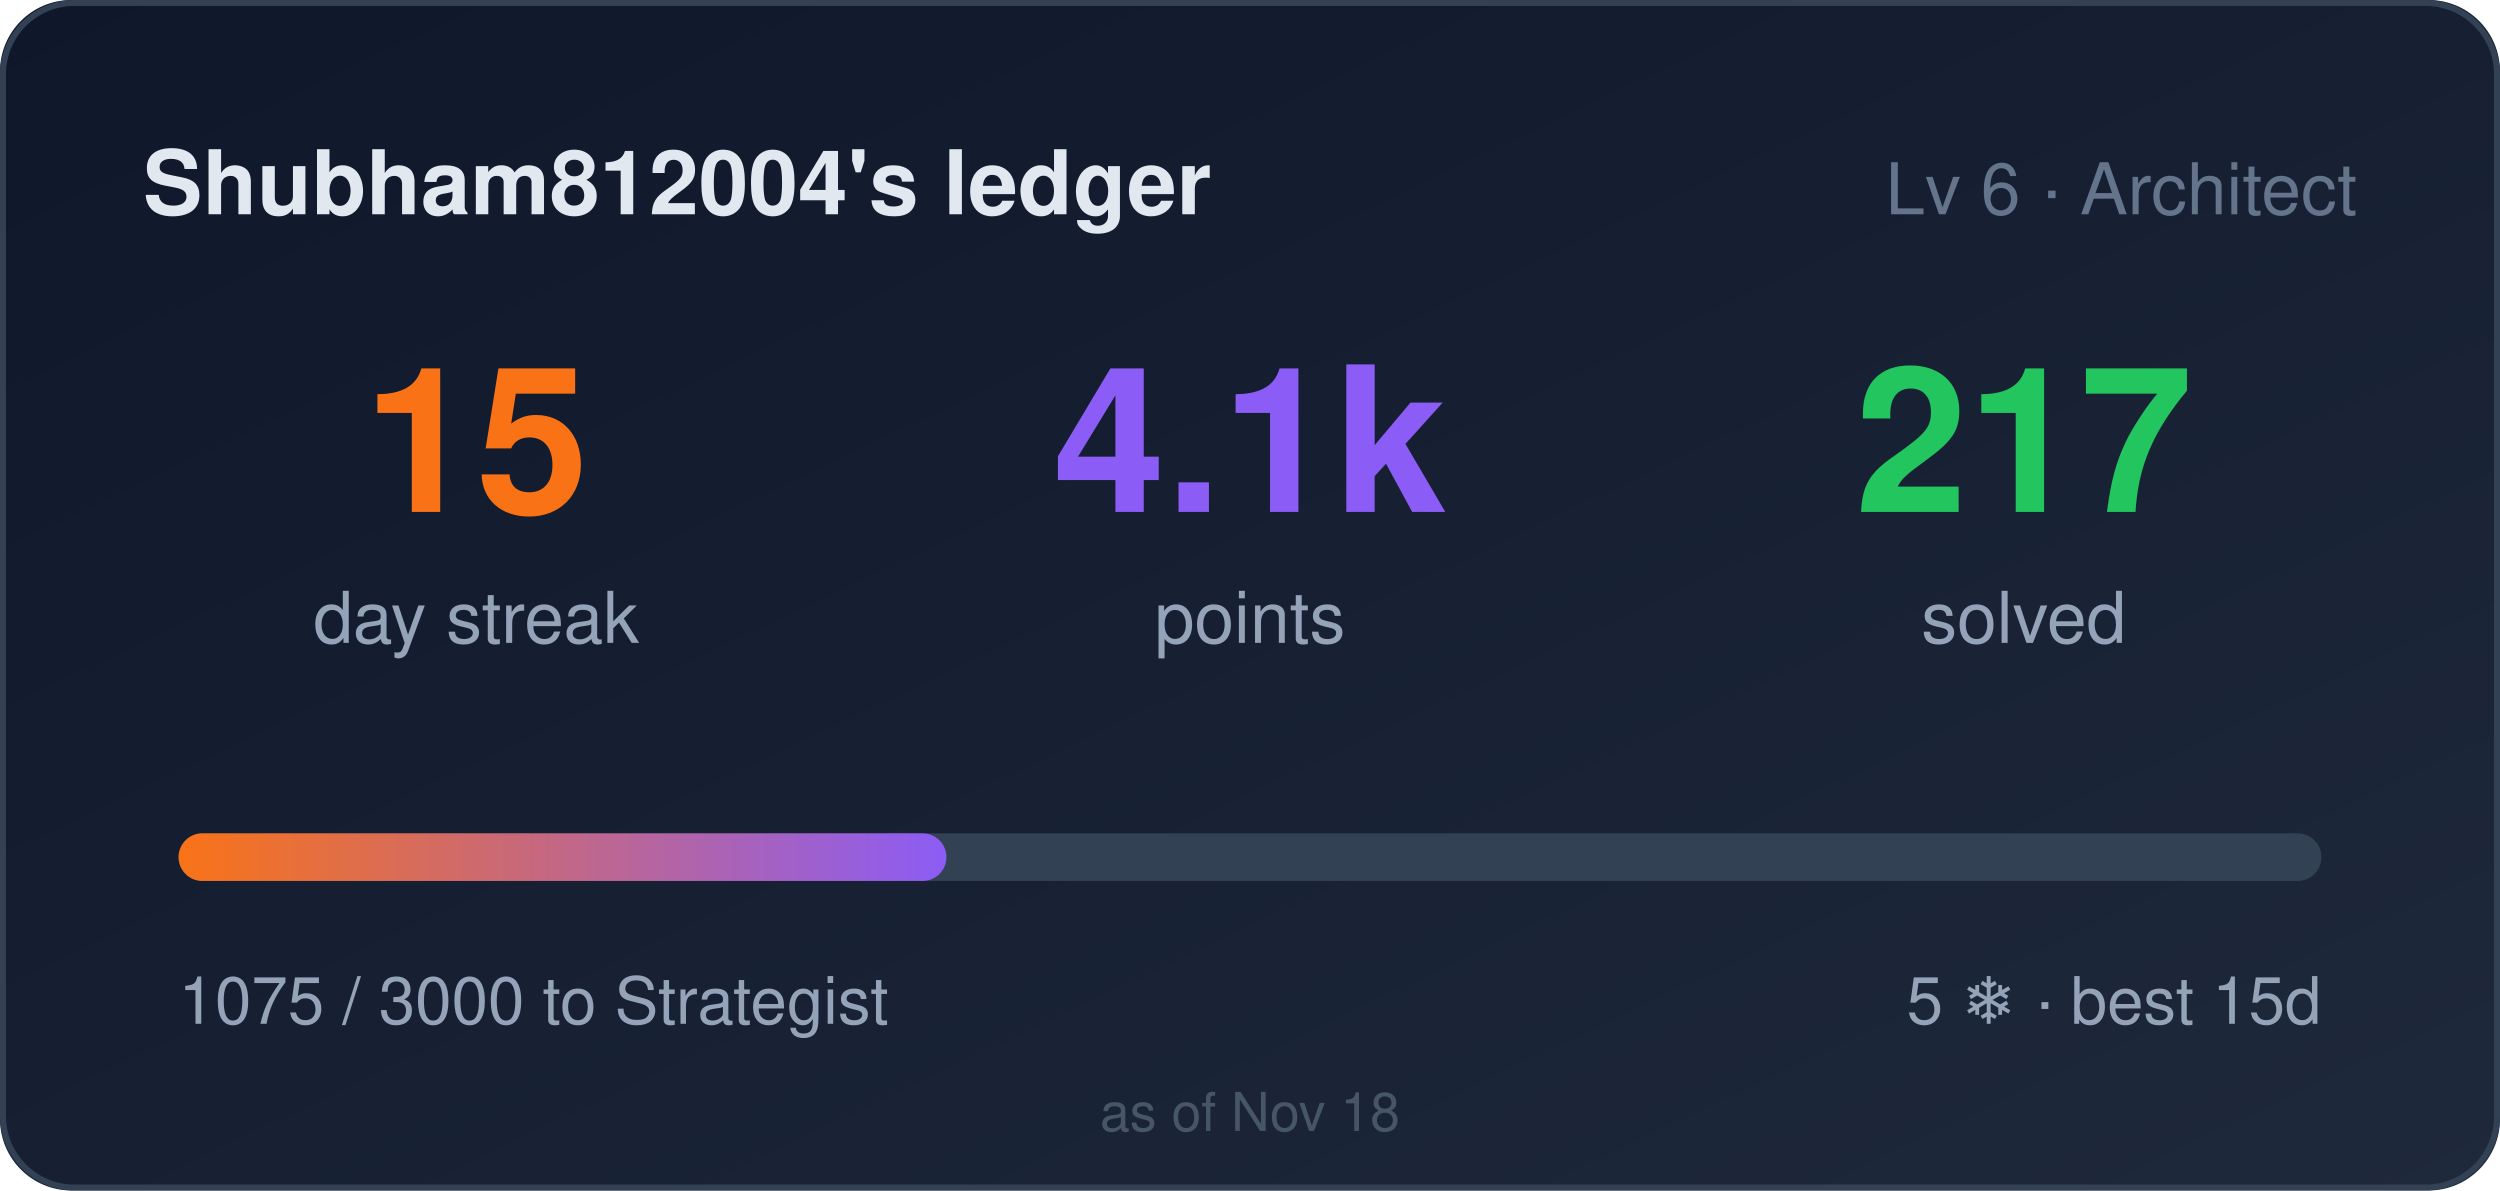
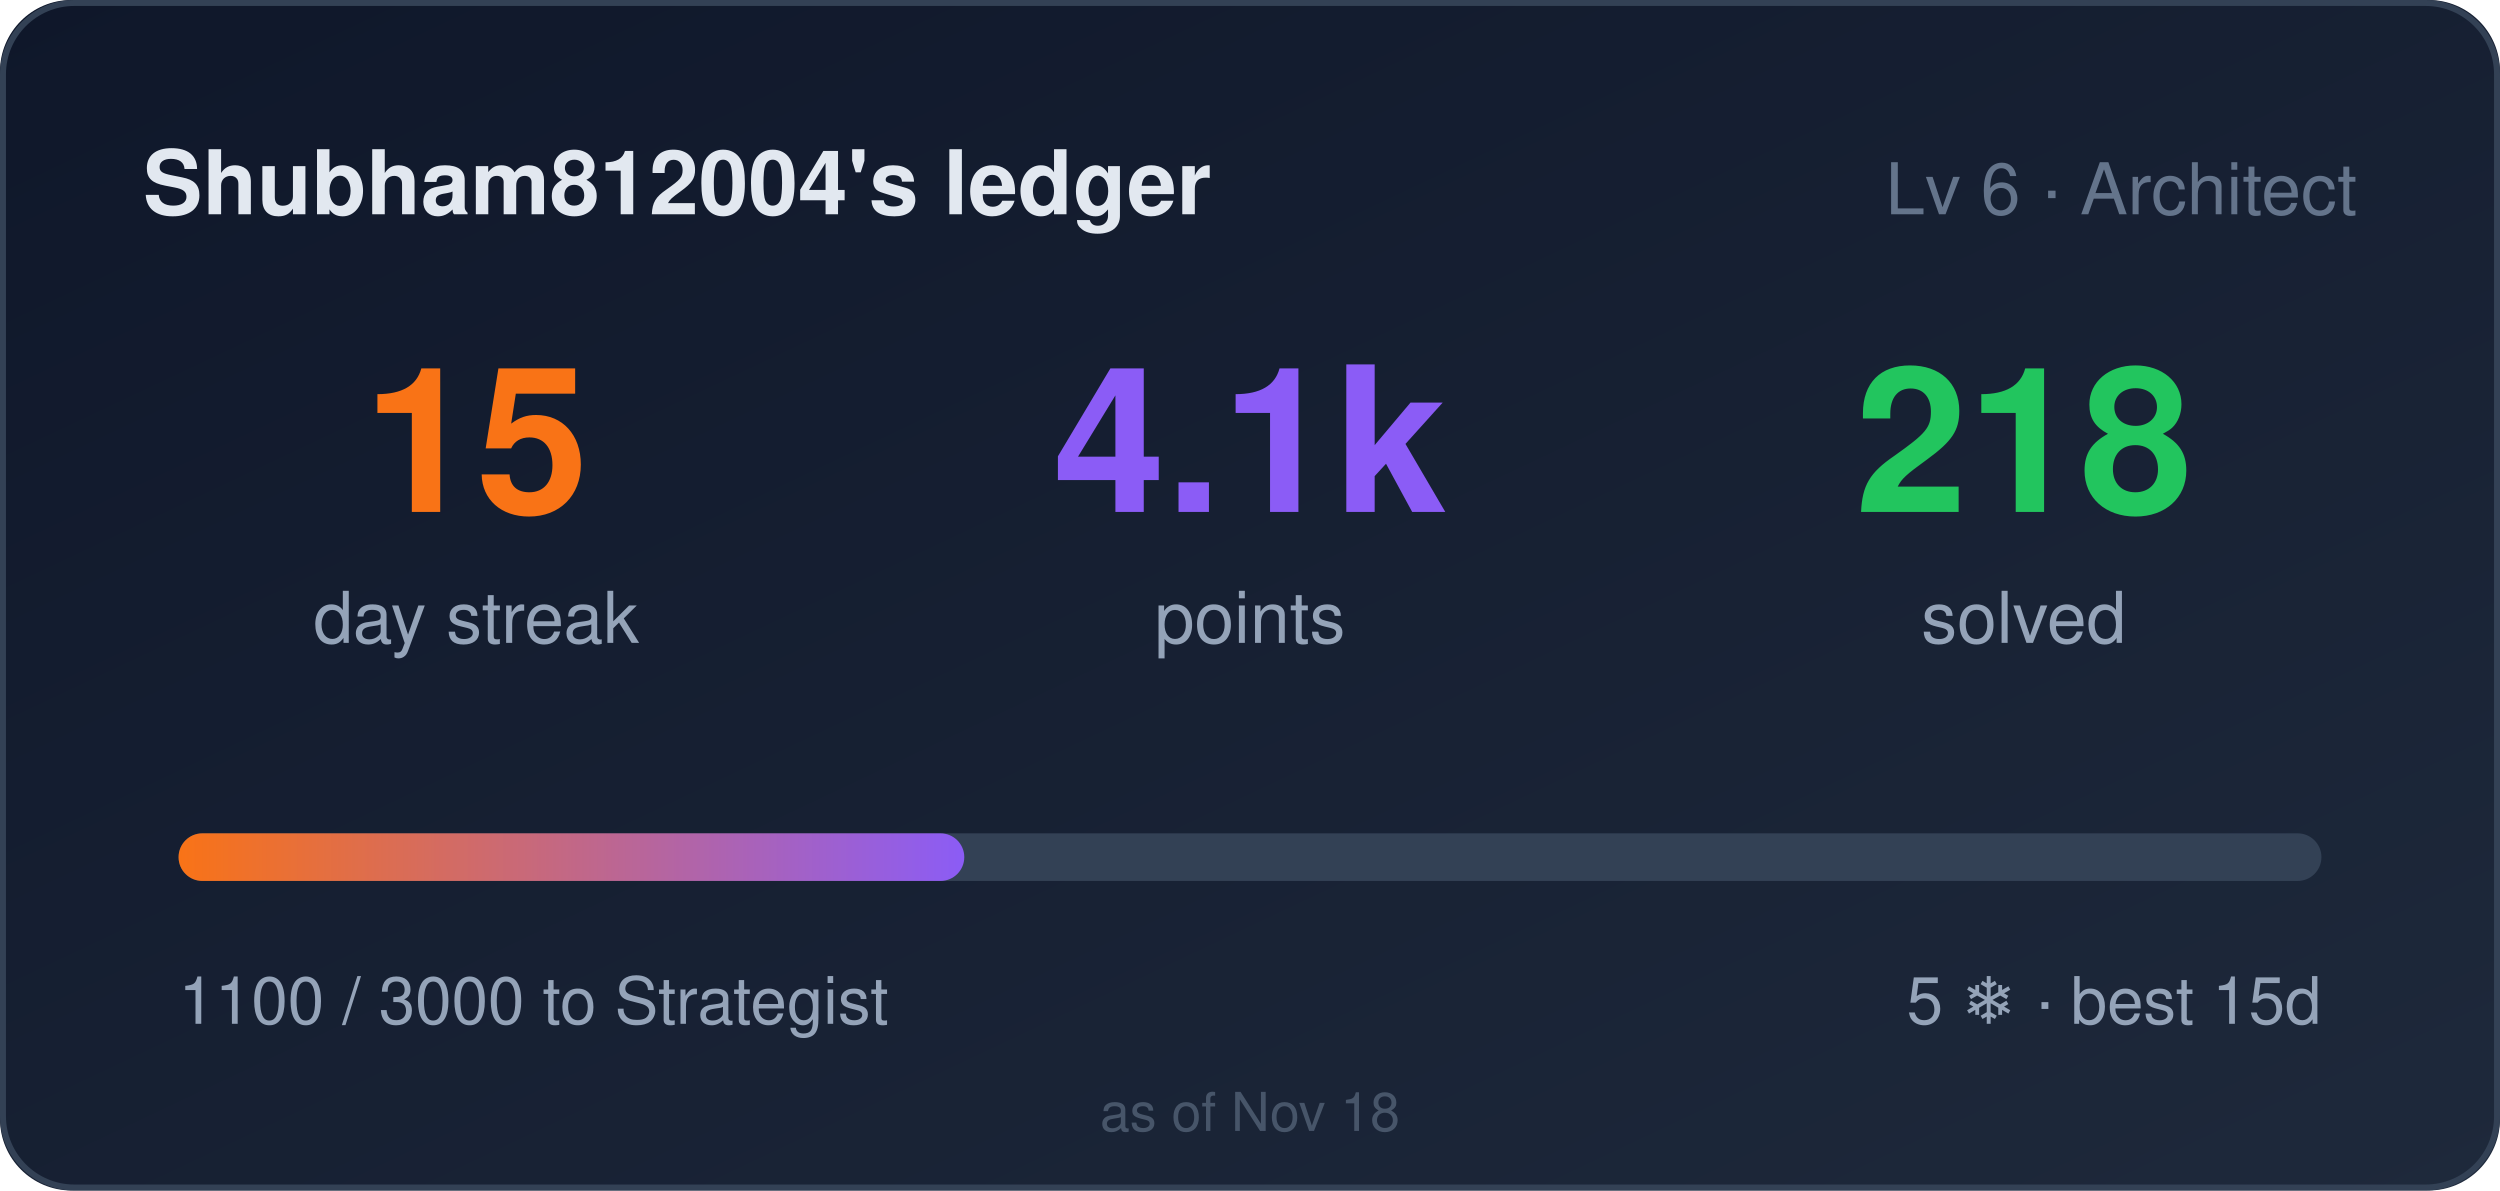
- <svg xmlns="http://www.w3.org/2000/svg" width="420" height="200" role="img" aria-label="Shubham812004's ledger: 15 day streak, 4075 points">
+ <svg xmlns="http://www.w3.org/2000/svg" width="420" height="200" role="img" aria-label="Shubham812004's ledger: 15 day streak, 4100 points">
  <style>
    .bar,.n{transform-box:fill-box}
    .bar{transform-origin:left center}
    @media (prefers-reduced-motion: no-preference){
      .bar{animation:cl-grow .9s cubic-bezier(.22,1,.36,1) both}
      .n{animation:cl-rise .5s ease-out both}
      .n2{animation-delay:.08s}
      .n3{animation-delay:.16s}
    }
    @keyframes cl-grow{from{transform:scaleX(0)}to{transform:scaleX(1)}}
    @keyframes cl-rise{from{opacity:0;transform:translateY(6px)}to{opacity:1;transform:none}}
  </style>
  <defs>
    <linearGradient id="bg" x1="0" y1="0" x2="1" y2="1">
      <stop offset="0" stop-color="#0f172a" />
      <stop offset="1" stop-color="#1e293b" />
    </linearGradient>
    <linearGradient id="bar" x1="0" y1="0" x2="1" y2="0">
      <stop offset="0" stop-color="#f97316" />
      <stop offset="1" stop-color="#8b5cf6" />
    </linearGradient>
  </defs>
  <rect width="420" height="200" rx="12" fill="url(#bg)" />
  <rect x="0.5" y="0.5" width="419" height="199" rx="12" fill="none" stroke="#334155" />
  <text x="24" y="36" fill="#e2e8f0" font-size="15" font-weight="600" font-family="Segoe UI,Helvetica,Arial,sans-serif">Shubham812004's ledger</text>
  <text x="396" y="36" fill="#64748b" font-size="12" text-anchor="end" font-family="Segoe UI,Helvetica,Arial,sans-serif">Lv 6 · Architect</text>
  <g font-family="Segoe UI,Helvetica,Arial,sans-serif">
    <text class="n n1" x="80" y="86" fill="#f97316" font-size="34" font-weight="700" text-anchor="middle">15</text>
    <text x="80" y="108" fill="#94a3b8" font-size="12" text-anchor="middle">day streak</text>
    <text class="n n2" x="210" y="86" fill="#8b5cf6" font-size="34" font-weight="700" text-anchor="middle">4.1k</text>
    <text x="210" y="108" fill="#94a3b8" font-size="12" text-anchor="middle">points</text>
-     <text class="n n3" x="340" y="86" fill="#22c55e" font-size="34" font-weight="700" text-anchor="middle">217</text>
+     <text class="n n3" x="340" y="86" fill="#22c55e" font-size="34" font-weight="700" text-anchor="middle">218</text>
    <text x="340" y="108" fill="#94a3b8" font-size="12" text-anchor="middle">solved</text>
  </g>
  <rect x="30" y="140" width="360" height="8" rx="4" fill="#334155" />
-   <rect class="bar" x="30" y="140" width="129" height="8" rx="4" fill="url(#bar)" />
-   <text x="30" y="172" fill="#94a3b8" font-size="11" font-family="Segoe UI,Helvetica,Arial,sans-serif">1075 / 3000 to Strategist</text>
+   <rect class="bar" x="30" y="140" width="132" height="8" rx="4" fill="url(#bar)" />
+   <text x="30" y="172" fill="#94a3b8" font-size="11" font-family="Segoe UI,Helvetica,Arial,sans-serif">1100 / 3000 to Strategist</text>
  <text x="390" y="172" fill="#94a3b8" font-size="11" text-anchor="end" font-family="Segoe UI,Helvetica,Arial,sans-serif">5 ❄ · best 15d</text>
  <text x="210" y="190" fill="#475569" font-size="9" text-anchor="middle" font-family="Segoe UI,Helvetica,Arial,sans-serif">as of Nov 18</text>
</svg>
